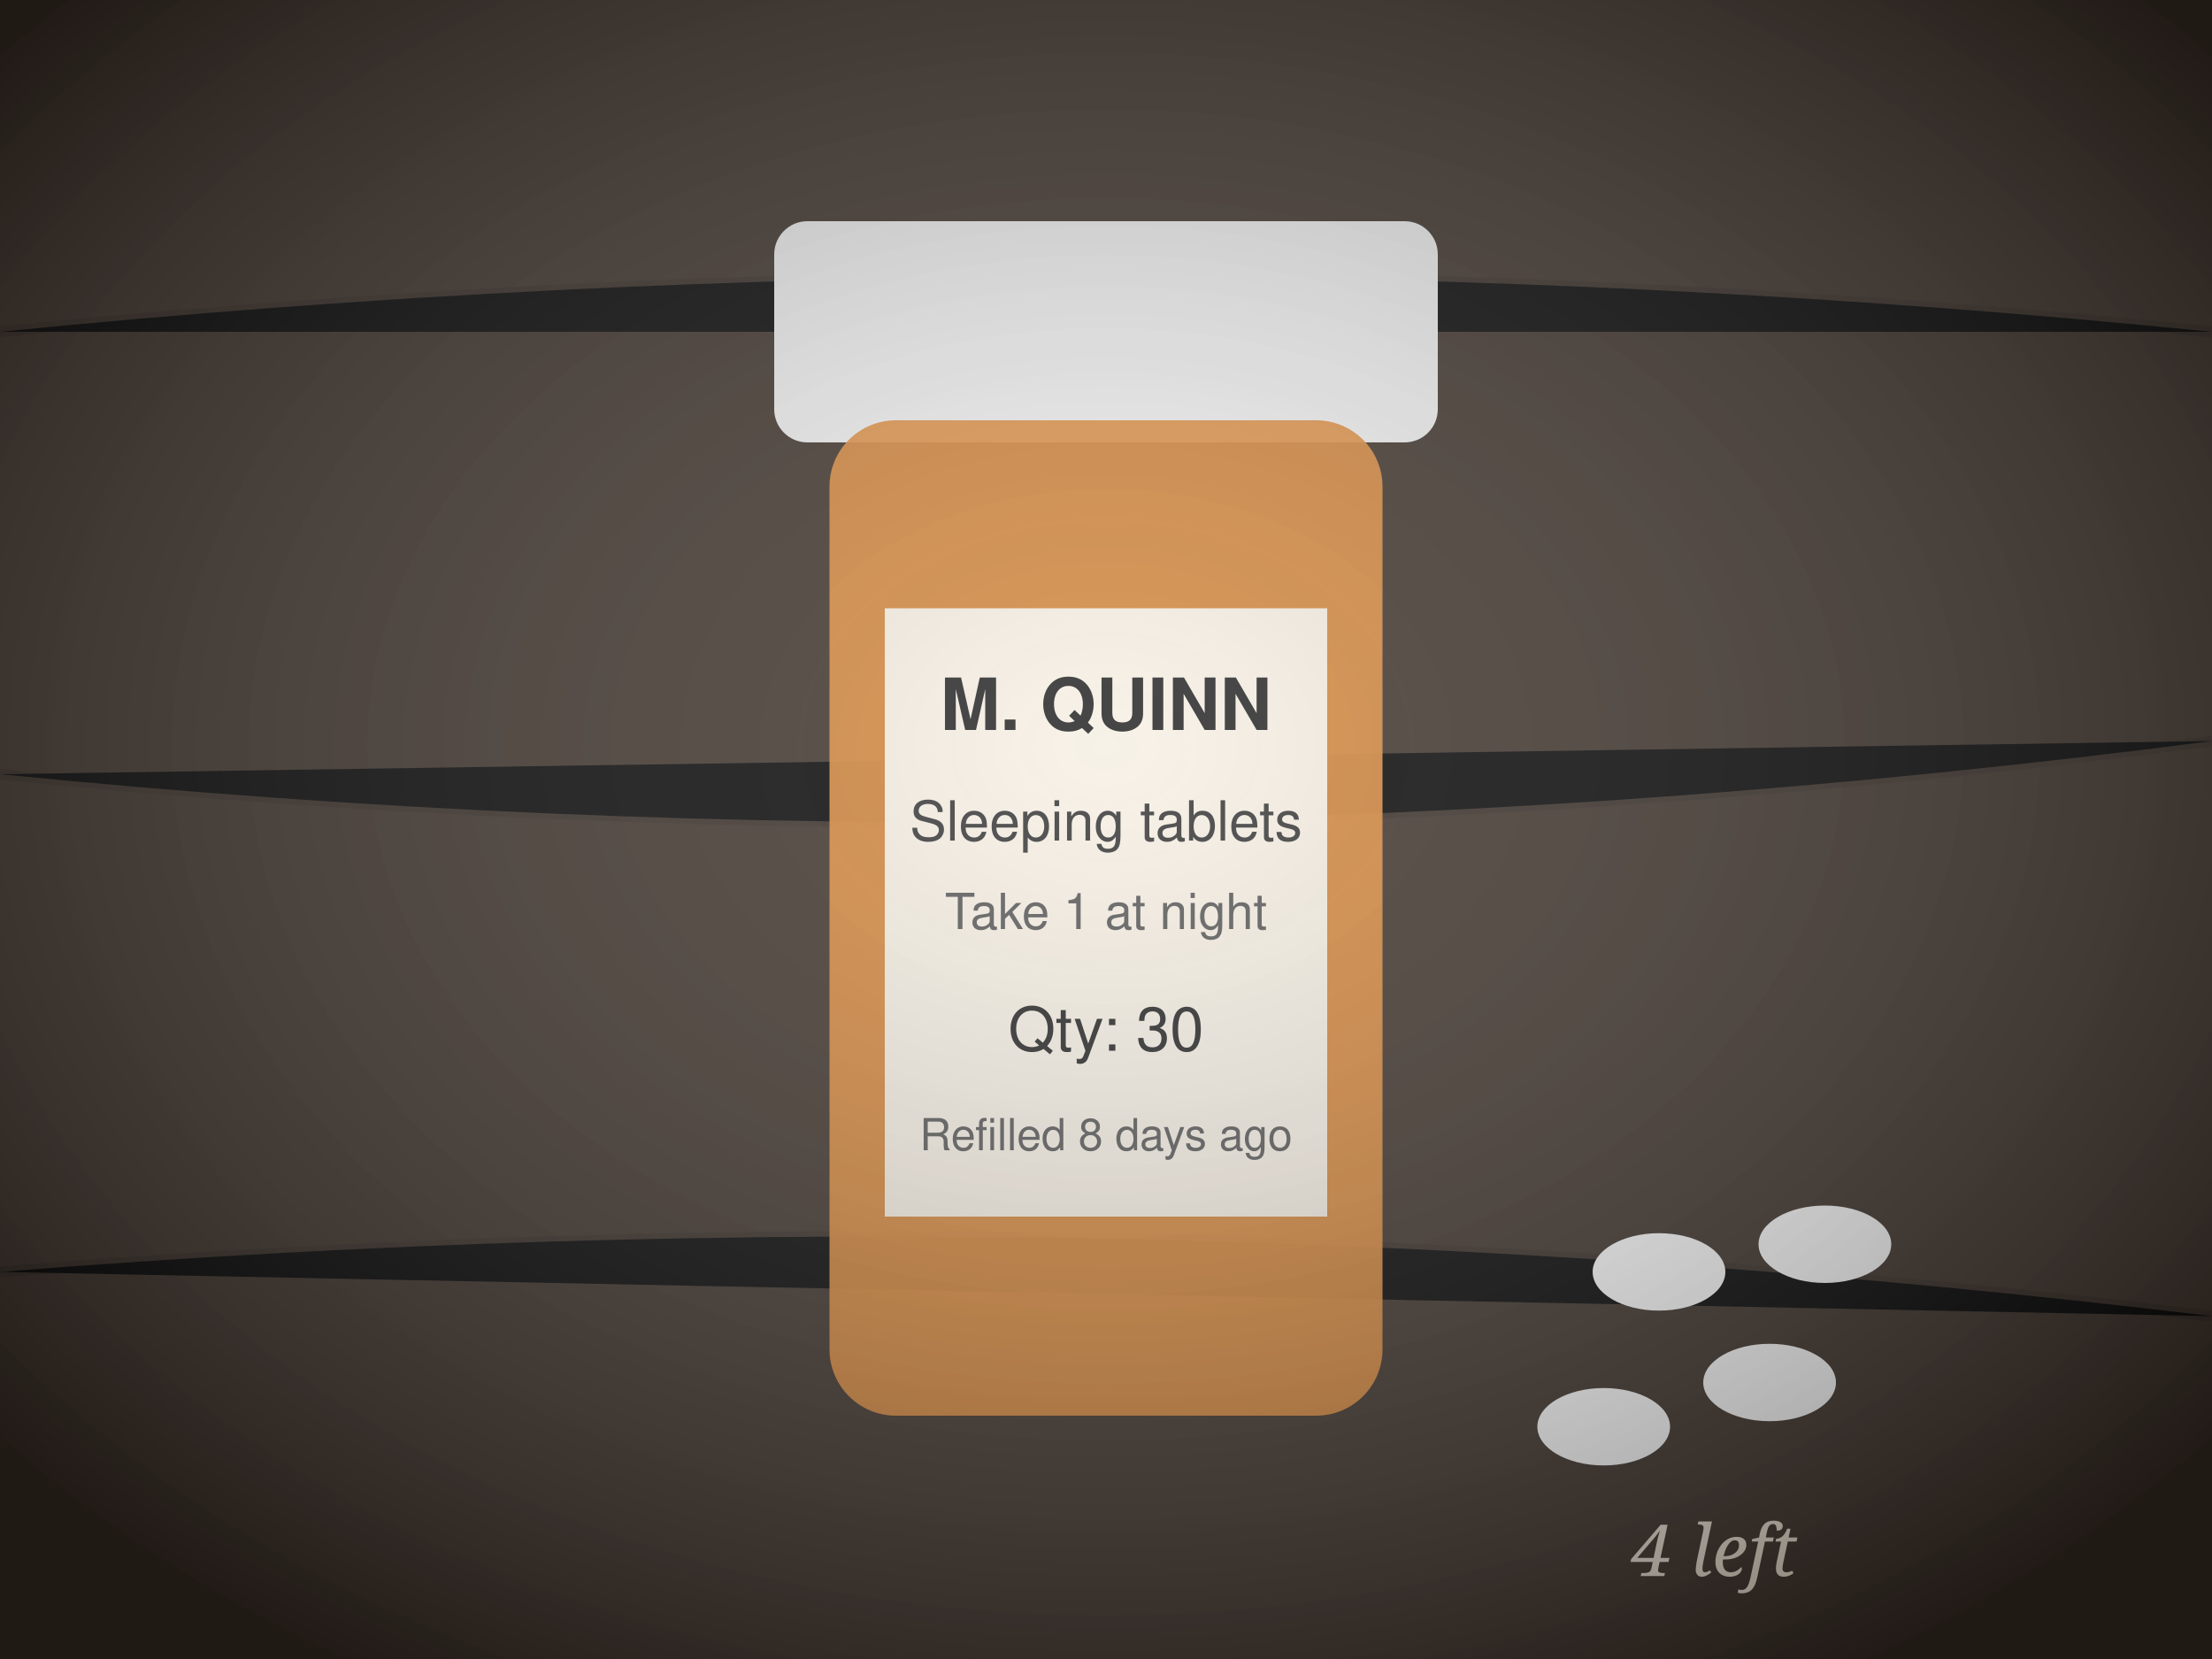
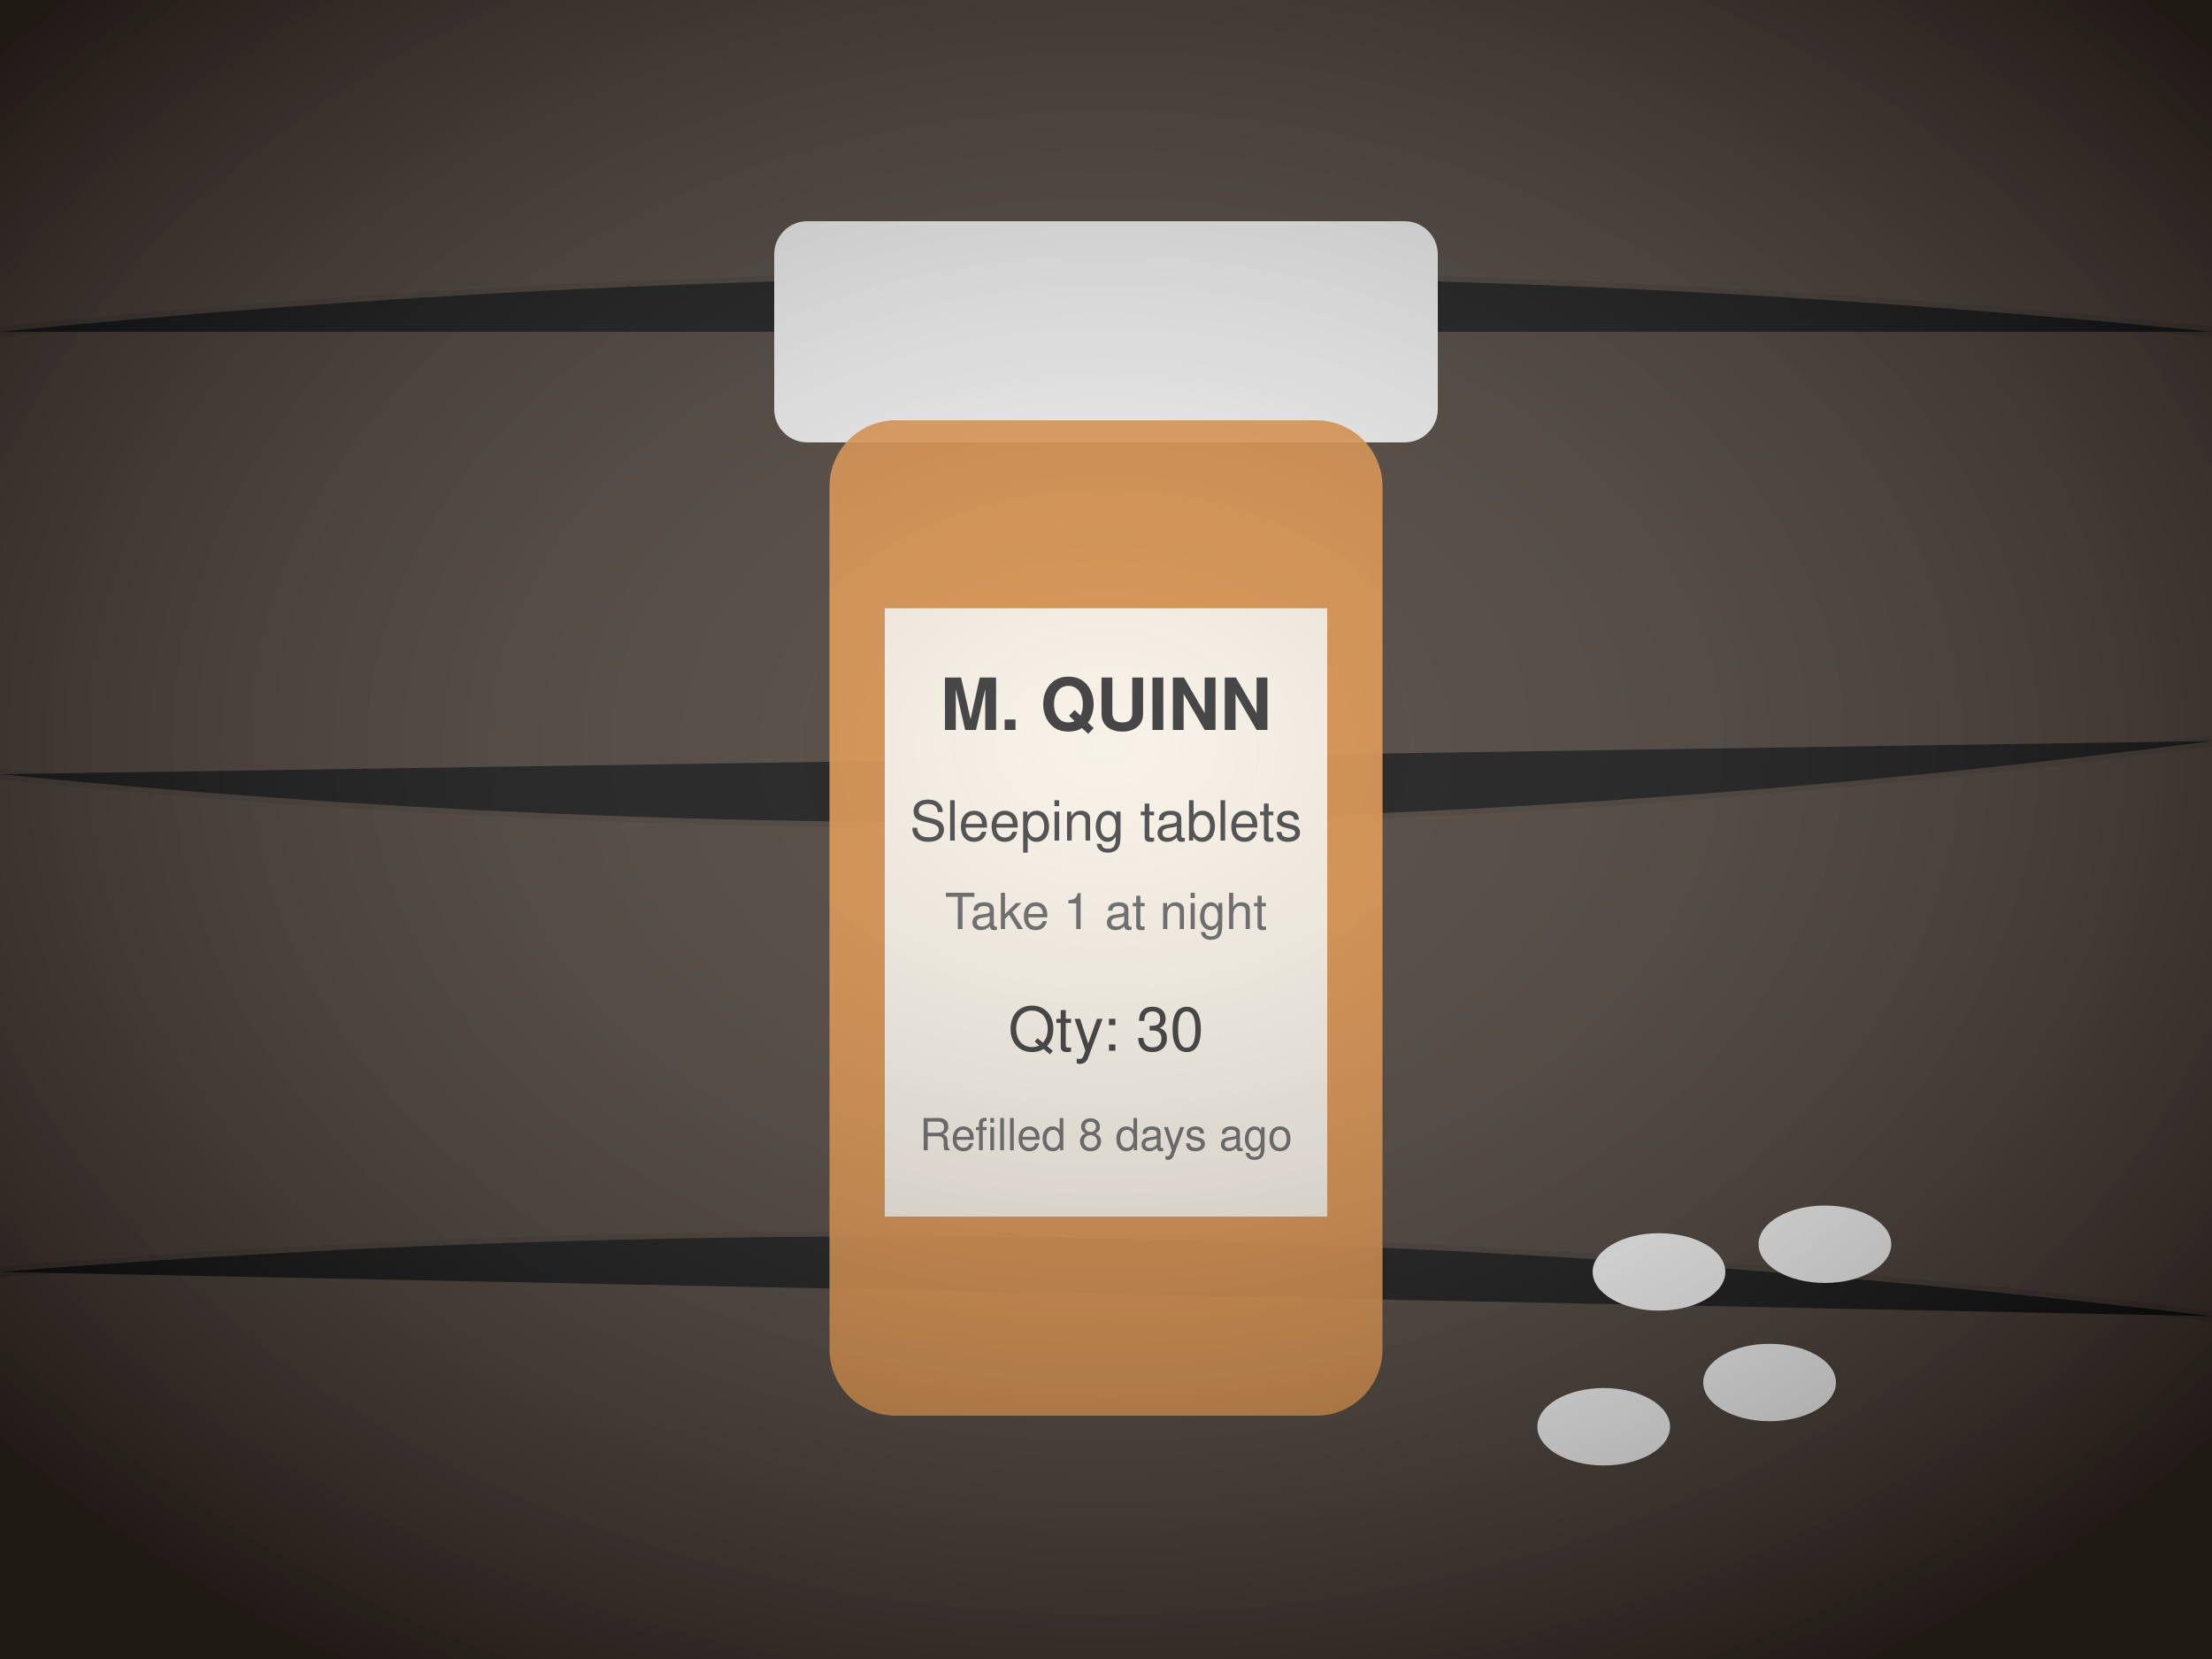
<svg xmlns="http://www.w3.org/2000/svg" viewBox="0 0 400 300">
  <defs>
    <radialGradient id="spot" cx="50%" cy="45%" r="65%">
      <stop offset="0" stop-color="#fff" stop-opacity=".16" />
      <stop offset="1" stop-color="#000" stop-opacity=".45" />
    </radialGradient>
  </defs>
  <rect width="400" height="300" fill="#3b2f27" />
  <g stroke="#000" stroke-opacity=".12" stroke-width="2">
    <path d="M0 60 q200 -20 400 0" />
    <path d="M0 140 q200 20 400 -6" />
    <path d="M0 230 q200 -16 400 8" />
  </g>
  <rect x="140" y="40" width="120" height="40" rx="6" fill="#f2f2f2" />
  <rect x="150" y="76" width="100" height="180" rx="12" fill="#e08b3a" opacity=".92" />
  <rect x="160" y="110" width="80" height="110" fill="#f6efe3" />
  <text x="200" y="132" font-size="13" font-family="Helvetica" font-weight="bold" fill="#222" text-anchor="middle">M. QUINN</text>
  <text x="200" y="152" font-size="10" font-family="Helvetica" font-weight="normal" fill="#333" text-anchor="middle">Sleeping tablets</text>
  <text x="200" y="168" font-size="9" font-family="Helvetica" font-weight="normal" fill="#555" text-anchor="middle">Take 1 at night</text>
  <text x="200" y="190" font-size="11" font-family="Helvetica" font-weight="normal" fill="#222" text-anchor="middle">Qty: 30</text>
  <text x="200" y="208" font-size="8" font-family="Helvetica" font-weight="normal" fill="#555" text-anchor="middle">Refilled 8 days ago</text>
  <g fill="#fff">
    <ellipse cx="300" cy="230" rx="12" ry="7" />
    <ellipse cx="320" cy="250" rx="12" ry="7" />
    <ellipse cx="290" cy="258" rx="12" ry="7" />
    <ellipse cx="330" cy="225" rx="12" ry="7" />
  </g>
-   <text x="310" y="285" font-size="13" font-family="Georgia" font-weight="normal" fill="#efe6d6" text-anchor="middle" font-style="italic">4 left</text>
  <rect width="400" height="300" fill="url(#spot)" />
</svg>
